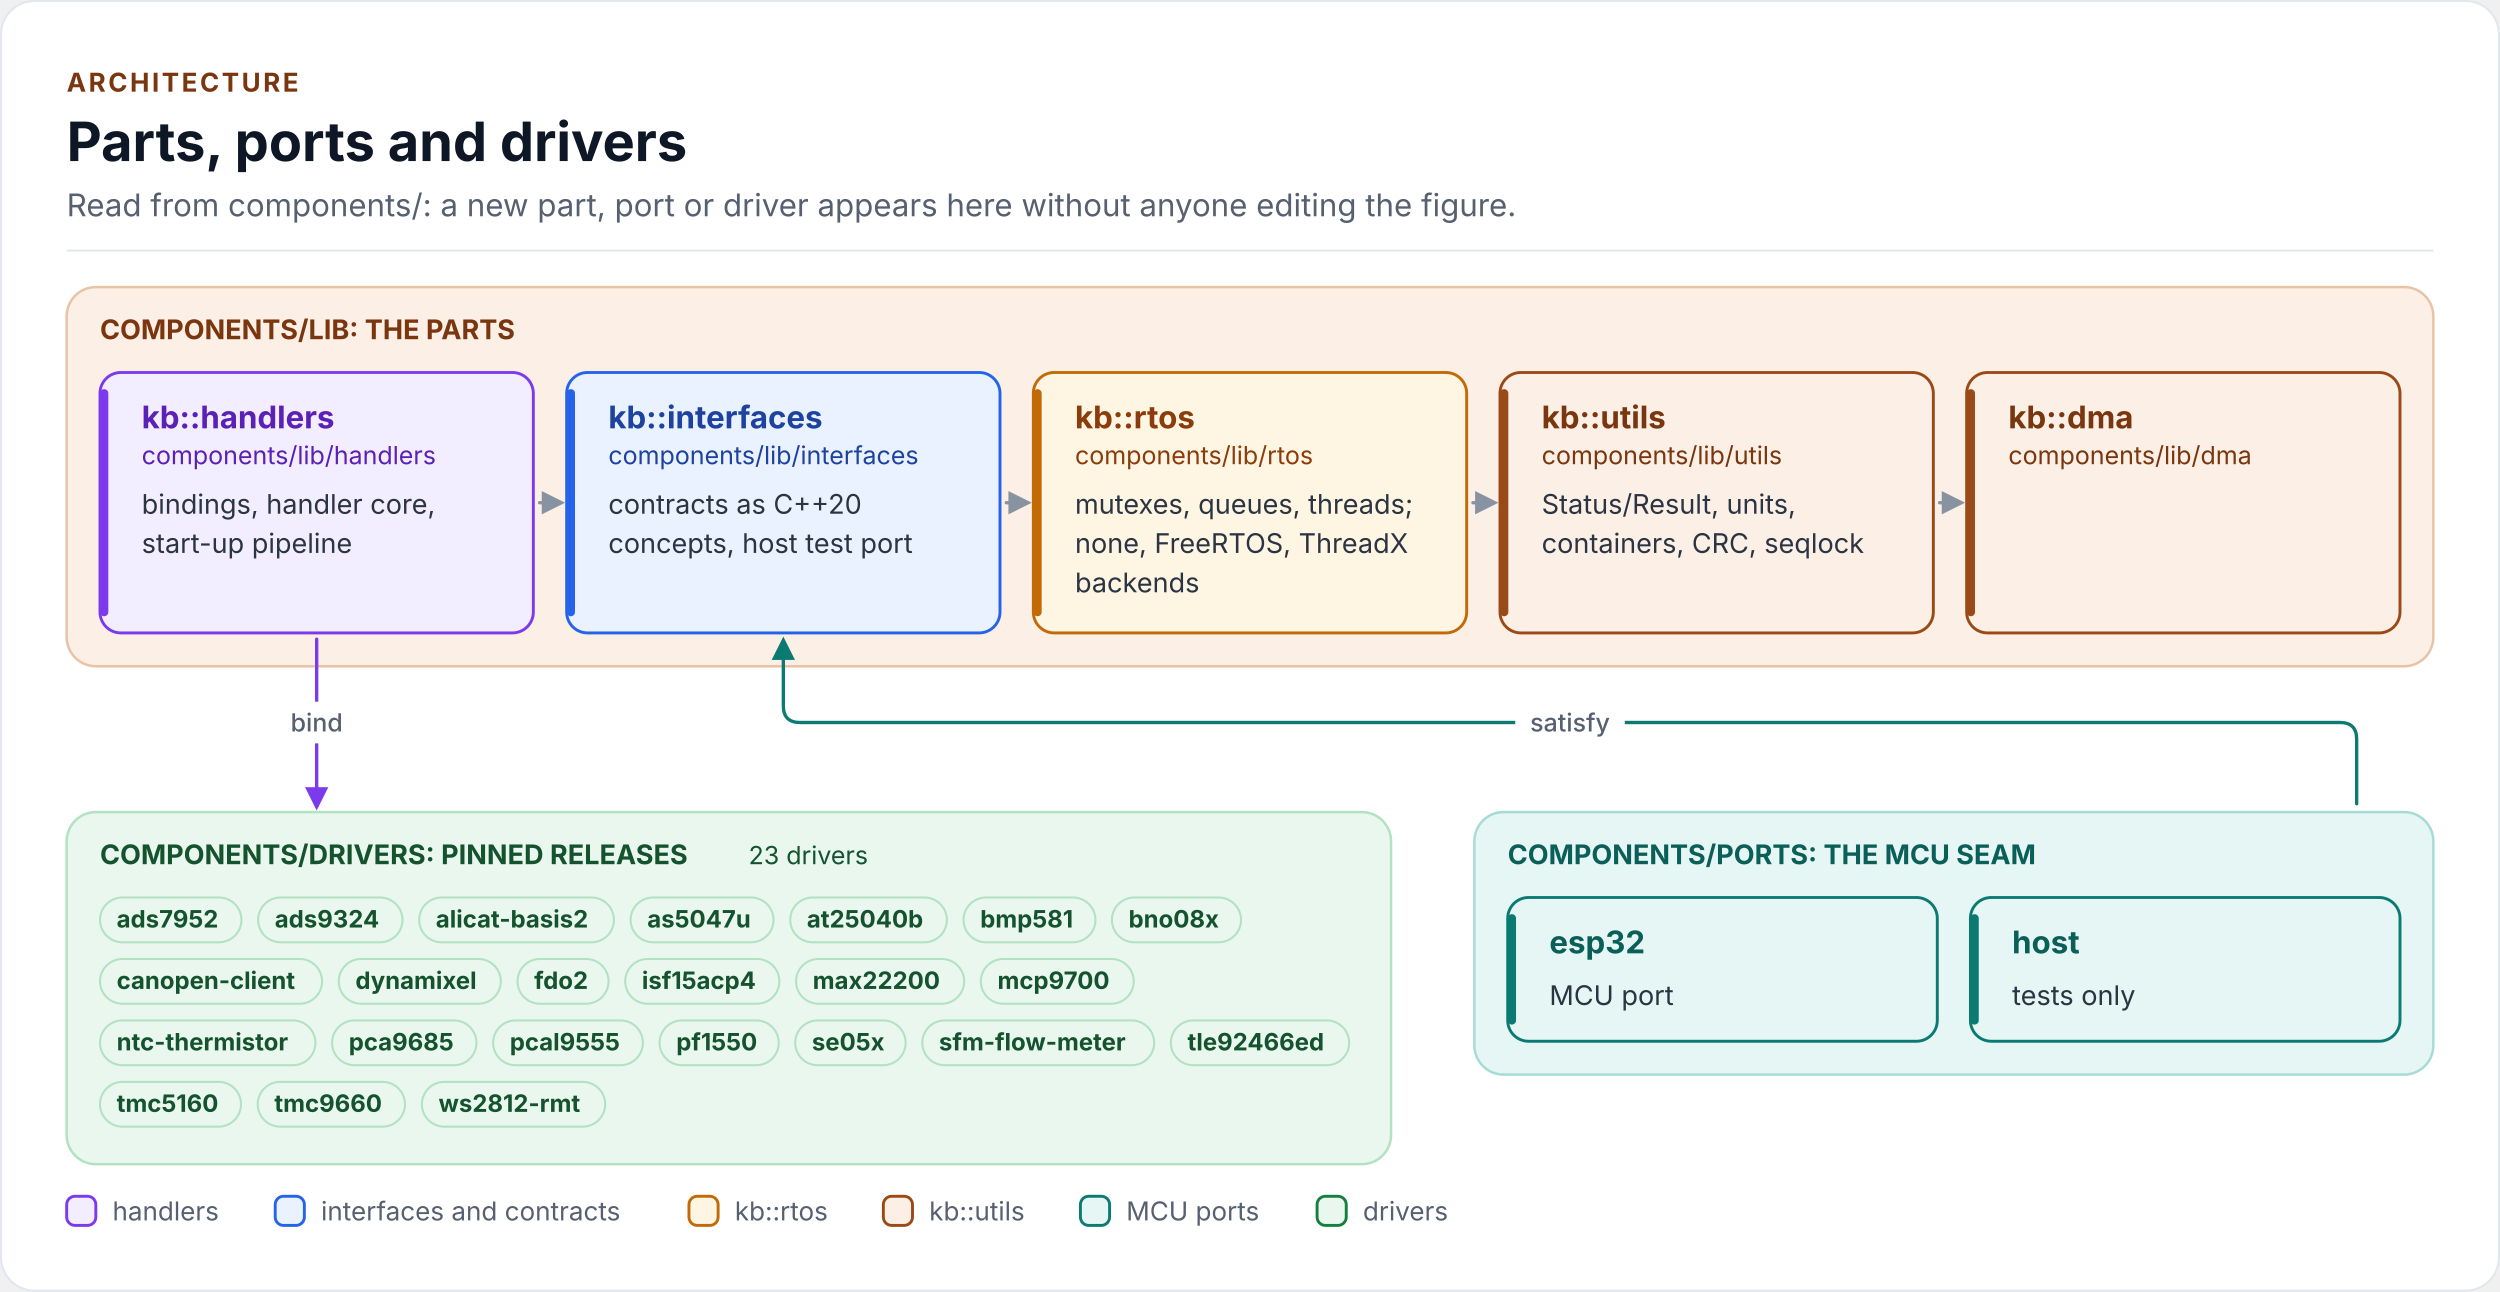
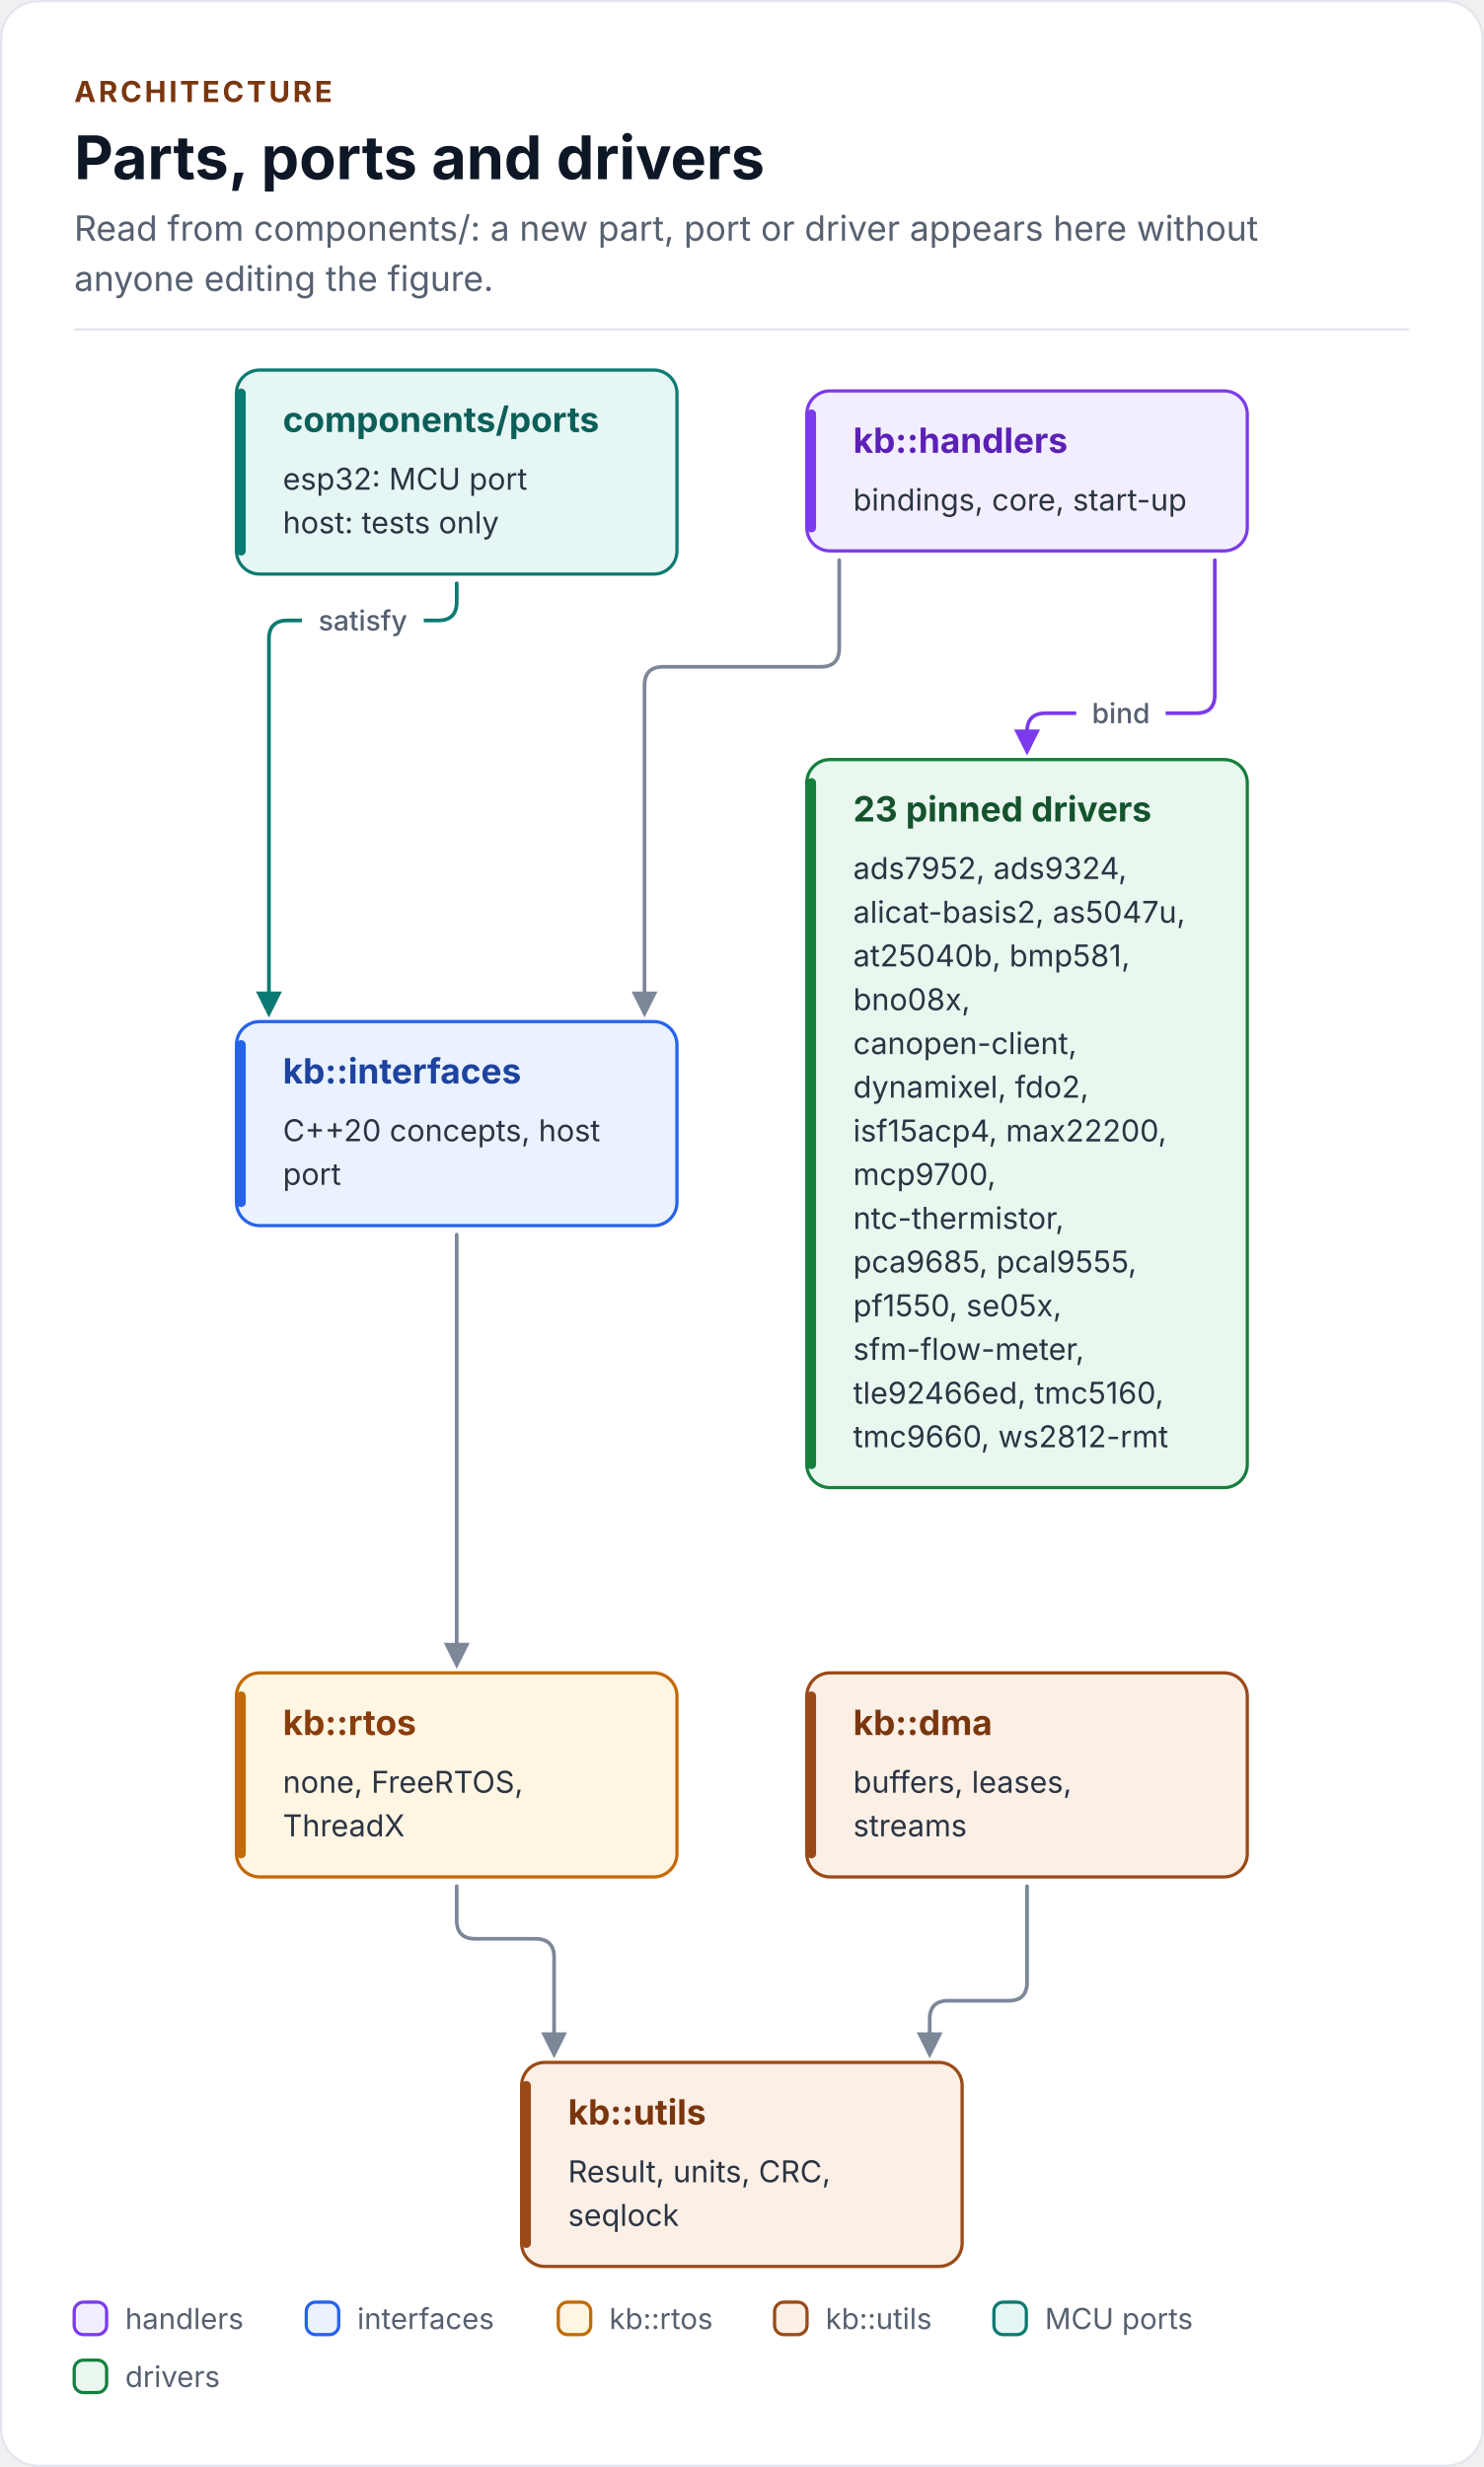
- <svg xmlns="http://www.w3.org/2000/svg" width="1200" height="620" viewBox="0 0 1200 620" role="img" aria-labelledby="components-map-title components-map-desc" font-family="Inter, 'Segoe UI', Roboto, 'Helvetica Neue', Arial, sans-serif">
+ <svg xmlns="http://www.w3.org/2000/svg" width="640" height="1064" viewBox="0 0 640 1064" role="img" aria-labelledby="components-map-title components-map-desc" font-family="Inter, 'Segoe UI', Roboto, 'Helvetica Neue', Arial, sans-serif">
  <defs>
-     <marker id="fk-arrow-rail" viewBox="0 0 10 10" refX="8" refY="5" markerWidth="7" markerHeight="7" orient="auto-start-reverse">
-       <path d="M0 0L10 5L0 10z" fill="#8893A2" />
+     <marker id="components-map-arrow-rail" viewBox="0 0 10 10" refX="8" refY="5" markerWidth="7" markerHeight="7" orient="auto-start-reverse">
+       <path d="M0 0L10 5L0 10z" fill="#7C8798" />
    </marker>
-     <marker id="fk-arrow-teal-strong" viewBox="0 0 10 10" refX="8" refY="5" markerWidth="7" markerHeight="7" orient="auto-start-reverse">
+     <marker id="components-map-arrow-teal-strong" viewBox="0 0 10 10" refX="8" refY="5" markerWidth="7" markerHeight="7" orient="auto-start-reverse">
      <path d="M0 0L10 5L0 10z" fill="#0B7A72" />
    </marker>
-     <marker id="fk-arrow-violet-strong" viewBox="0 0 10 10" refX="8" refY="5" markerWidth="7" markerHeight="7" orient="auto-start-reverse">
+     <marker id="components-map-arrow-violet-strong" viewBox="0 0 10 10" refX="8" refY="5" markerWidth="7" markerHeight="7" orient="auto-start-reverse">
      <path d="M0 0L10 5L0 10z" fill="#7C3AED" />
    </marker>
  </defs>
-   <rect x="0.5" y="0.5" width="1199" height="619" rx="16" fill="#FFFFFF" stroke="#E2E7EE" />
+   <rect x="0.5" y="0.5" width="639" height="1063" rx="16" fill="#FFFFFF" stroke="#E2E7EE" />
  <text x="32" y="44" font-size="12.5" font-weight="700" letter-spacing="1.2" fill="#7A360E">ARCHITECTURE</text>
  <text x="32" y="77.3" font-size="26" font-weight="700" fill="#0E1726">Parts, ports and drivers</text>
-   <text x="32" y="103.8" font-size="15" fill="#566070">Read from components/: a new part, port or driver appears here without anyone editing the figure.</text>
-   <rect x="32" y="119.8" width="1136" height="1" fill="#E2E7EE" />
-   <rect x="32" y="137.8" width="1136" height="182" rx="14" fill="#FBEFE6" stroke="#E9C3A6" stroke-width="1.2" />
-   <rect x="32" y="389.8" width="635.7" height="169" rx="14" fill="#EAF7EF" stroke="#B2E2C2" stroke-width="1.2" />
-   <rect x="707.7" y="389.8" width="460.3" height="126" rx="14" fill="#E6F6F4" stroke="#A6DCD5" stroke-width="1.2" />
-   <path d="M259 241.3 L269 241.3" fill="none" stroke="#8893A2" stroke-width="1.6" stroke-linecap="round" stroke-linejoin="round" marker-end="url(#fk-arrow-rail)" />
-   <path d="M483 241.3 L493 241.3" fill="none" stroke="#8893A2" stroke-width="1.6" stroke-linecap="round" stroke-linejoin="round" marker-end="url(#fk-arrow-rail)" />
-   <path d="M707 241.3 L717 241.3" fill="none" stroke="#8893A2" stroke-width="1.6" stroke-linecap="round" stroke-linejoin="round" marker-end="url(#fk-arrow-rail)" />
-   <path d="M931 241.3 L941 241.3" fill="none" stroke="#8893A2" stroke-width="1.6" stroke-linecap="round" stroke-linejoin="round" marker-end="url(#fk-arrow-rail)" />
-   <path d="M1131.2 385.8 L1131.2 354.8 Q1131.2 346.8 1123.2 346.8 L384 346.8 Q376 346.8 376 338.8 L376 307.8" fill="none" stroke="#0B7A72" stroke-width="1.6" stroke-linecap="round" stroke-linejoin="round" marker-end="url(#fk-arrow-teal-strong)" />
-   <path d="M152 306.8 L152 386.8" fill="none" stroke="#7C3AED" stroke-width="1.6" stroke-linecap="round" stroke-linejoin="round" marker-end="url(#fk-arrow-violet-strong)" />
-   <rect x="48" y="178.8" width="208" height="125" rx="10" fill="#F3EEFF" stroke="#7C3AED" stroke-width="1.4" />
-   <rect x="48" y="186.8" width="4" height="109" rx="2" fill="#7C3AED" />
-   <rect x="272" y="178.8" width="208" height="125" rx="10" fill="#EAF2FF" stroke="#2563EB" stroke-width="1.4" />
-   <rect x="272" y="186.8" width="4" height="109" rx="2" fill="#2563EB" />
-   <rect x="496" y="178.8" width="208" height="125" rx="10" fill="#FFF5E3" stroke="#C26A05" stroke-width="1.4" />
-   <rect x="496" y="186.8" width="4" height="109" rx="2" fill="#C26A05" />
-   <rect x="720" y="178.8" width="208" height="125" rx="10" fill="#FBEFE6" stroke="#9A4A17" stroke-width="1.4" />
-   <rect x="720" y="186.8" width="4" height="109" rx="2" fill="#9A4A17" />
-   <rect x="944" y="178.8" width="208" height="125" rx="10" fill="#FBEFE6" stroke="#9A4A17" stroke-width="1.4" />
-   <rect x="944" y="186.8" width="4" height="109" rx="2" fill="#9A4A17" />
-   <rect x="723.7" y="430.8" width="206.2" height="69" rx="10" fill="#E6F6F4" stroke="#0B7A72" stroke-width="1.4" />
-   <rect x="723.7" y="438.8" width="4" height="53" rx="2" fill="#0B7A72" />
-   <rect x="945.8" y="430.8" width="206.2" height="69" rx="10" fill="#E6F6F4" stroke="#0B7A72" stroke-width="1.4" />
-   <rect x="945.8" y="438.8" width="4" height="53" rx="2" fill="#0B7A72" />
-   <text x="48" y="162.8" font-size="13" font-weight="700" fill="#7A360E">COMPONENTS/LIB: THE PARTS</text>
-   <text x="68" y="205.6" font-size="15" font-weight="700" fill="#5B21B6">kb::handlers</text>
-   <text x="68" y="222.8" font-size="12" fill="#5B21B6">components/lib/handlers</text>
-   <text x="68" y="246.6" font-size="13" fill="#2B3442">bindings, handler core,</text>
-   <text x="68" y="265.4" font-size="13" fill="#2B3442">start-up pipeline</text>
-   <text x="292" y="205.6" font-size="15" font-weight="700" fill="#1E429F">kb::interfaces</text>
-   <text x="292" y="222.8" font-size="12" fill="#1E429F">components/lib/interfaces</text>
-   <text x="292" y="246.6" font-size="13" fill="#2B3442">contracts as C++20</text>
-   <text x="292" y="265.4" font-size="13" fill="#2B3442">concepts, host test port</text>
-   <text x="516" y="205.6" font-size="15" font-weight="700" fill="#8A3C0B">kb::rtos</text>
-   <text x="516" y="222.8" font-size="12" fill="#8A3C0B">components/lib/rtos</text>
-   <text x="516" y="246.6" font-size="13" fill="#2B3442">mutexes, queues, threads;</text>
-   <text x="516" y="265.4" font-size="13" fill="#2B3442">none, FreeRTOS, ThreadX</text>
-   <text x="516" y="284.3" font-size="13" fill="#2B3442">backends</text>
-   <text x="740" y="205.6" font-size="15" font-weight="700" fill="#7A360E">kb::utils</text>
-   <text x="740" y="222.8" font-size="12" fill="#7A360E">components/lib/utils</text>
-   <text x="740" y="246.6" font-size="13" fill="#2B3442">Status/Result, units,</text>
-   <text x="740" y="265.4" font-size="13" fill="#2B3442">containers, CRC, seqlock</text>
-   <text x="964" y="205.6" font-size="15" font-weight="700" fill="#7A360E">kb::dma</text>
-   <text x="964" y="222.8" font-size="12" fill="#7A360E">components/lib/dma</text>
-   <text x="964" y="246.6" font-size="13" fill="#2B3442" />
-   <rect x="48" y="430.8" width="67.9" height="21.5" rx="10.8" fill="#EAF7EF" stroke="#B2E2C2" stroke-width="1" />
-   <text x="56" y="445.2" font-size="11.5" font-weight="700" fill="#14532D">ads7952</text>
-   <rect x="123.9" y="430.8" width="69.3" height="21.5" rx="10.8" fill="#EAF7EF" stroke="#B2E2C2" stroke-width="1" />
-   <text x="131.9" y="445.2" font-size="11.5" font-weight="700" fill="#14532D">ads9324</text>
-   <rect x="201.2" y="430.8" width="93.5" height="21.5" rx="10.8" fill="#EAF7EF" stroke="#B2E2C2" stroke-width="1" />
-   <text x="209.2" y="445.2" font-size="11.5" font-weight="700" fill="#14532D">alicat-basis2</text>
-   <rect x="302.7" y="430.8" width="68.6" height="21.5" rx="10.8" fill="#EAF7EF" stroke="#B2E2C2" stroke-width="1" />
-   <text x="310.7" y="445.2" font-size="11.5" font-weight="700" fill="#14532D">as5047u</text>
-   <rect x="379.3" y="430.8" width="75.2" height="21.5" rx="10.8" fill="#EAF7EF" stroke="#B2E2C2" stroke-width="1" />
-   <text x="387.3" y="445.2" font-size="11.5" font-weight="700" fill="#14532D">at25040b</text>
-   <rect x="462.5" y="430.8" width="63.3" height="21.5" rx="10.8" fill="#EAF7EF" stroke="#B2E2C2" stroke-width="1" />
-   <text x="470.5" y="445.2" font-size="11.5" font-weight="700" fill="#14532D">bmp581</text>
-   <rect x="533.7" y="430.8" width="62" height="21.5" rx="10.8" fill="#EAF7EF" stroke="#B2E2C2" stroke-width="1" />
-   <text x="541.7" y="445.2" font-size="11.5" font-weight="700" fill="#14532D">bno08x</text>
-   <rect x="48" y="460.3" width="106.6" height="21.5" rx="10.8" fill="#EAF7EF" stroke="#B2E2C2" stroke-width="1" />
-   <text x="56" y="474.7" font-size="11.5" font-weight="700" fill="#14532D">canopen-client</text>
-   <rect x="162.6" y="460.3" width="77.8" height="21.5" rx="10.8" fill="#EAF7EF" stroke="#B2E2C2" stroke-width="1" />
-   <text x="170.6" y="474.7" font-size="11.5" font-weight="700" fill="#14532D">dynamixel</text>
-   <rect x="248.4" y="460.3" width="43.7" height="21.5" rx="10.8" fill="#EAF7EF" stroke="#B2E2C2" stroke-width="1" />
-   <text x="256.4" y="474.7" font-size="11.5" font-weight="700" fill="#14532D">fdo2</text>
-   <rect x="300.1" y="460.3" width="74" height="21.5" rx="10.8" fill="#EAF7EF" stroke="#B2E2C2" stroke-width="1" />
-   <text x="308.1" y="474.7" font-size="11.5" font-weight="700" fill="#14532D">isf15acp4</text>
-   <rect x="382.1" y="460.3" width="80.7" height="21.5" rx="10.8" fill="#EAF7EF" stroke="#B2E2C2" stroke-width="1" />
-   <text x="390.1" y="474.7" font-size="11.5" font-weight="700" fill="#14532D">max22200</text>
-   <rect x="470.8" y="460.3" width="73.4" height="21.5" rx="10.8" fill="#EAF7EF" stroke="#B2E2C2" stroke-width="1" />
-   <text x="478.8" y="474.7" font-size="11.5" font-weight="700" fill="#14532D">mcp9700</text>
-   <rect x="48" y="489.8" width="103.4" height="21.5" rx="10.8" fill="#EAF7EF" stroke="#B2E2C2" stroke-width="1" />
-   <text x="56" y="504.2" font-size="11.5" font-weight="700" fill="#14532D">ntc-thermistor</text>
-   <rect x="159.4" y="489.8" width="69.3" height="21.5" rx="10.8" fill="#EAF7EF" stroke="#B2E2C2" stroke-width="1" />
-   <text x="167.4" y="504.2" font-size="11.5" font-weight="700" fill="#14532D">pca9685</text>
-   <rect x="236.7" y="489.8" width="71.9" height="21.5" rx="10.8" fill="#EAF7EF" stroke="#B2E2C2" stroke-width="1" />
-   <text x="244.7" y="504.2" font-size="11.5" font-weight="700" fill="#14532D">pcal9555</text>
-   <rect x="316.6" y="489.8" width="57.2" height="21.5" rx="10.8" fill="#EAF7EF" stroke="#B2E2C2" stroke-width="1" />
-   <text x="324.6" y="504.2" font-size="11.5" font-weight="700" fill="#14532D">pf1550</text>
-   <rect x="381.7" y="489.8" width="53" height="21.5" rx="10.8" fill="#EAF7EF" stroke="#B2E2C2" stroke-width="1" />
-   <text x="389.7" y="504.2" font-size="11.5" font-weight="700" fill="#14532D">se05x</text>
-   <rect x="442.7" y="489.8" width="111.3" height="21.5" rx="10.8" fill="#EAF7EF" stroke="#B2E2C2" stroke-width="1" />
-   <text x="450.7" y="504.2" font-size="11.5" font-weight="700" fill="#14532D">sfm-flow-meter</text>
-   <rect x="562" y="489.8" width="85.6" height="21.5" rx="10.8" fill="#EAF7EF" stroke="#B2E2C2" stroke-width="1" />
-   <text x="570" y="504.2" font-size="11.5" font-weight="700" fill="#14532D">tle92466ed</text>
-   <rect x="48" y="519.3" width="67.7" height="21.5" rx="10.8" fill="#EAF7EF" stroke="#B2E2C2" stroke-width="1" />
-   <text x="56" y="533.7" font-size="11.5" font-weight="700" fill="#14532D">tmc5160</text>
-   <rect x="123.7" y="519.3" width="70.7" height="21.5" rx="10.8" fill="#EAF7EF" stroke="#B2E2C2" stroke-width="1" />
-   <text x="131.7" y="533.7" font-size="11.5" font-weight="700" fill="#14532D">tmc9660</text>
-   <rect x="202.5" y="519.3" width="88" height="21.5" rx="10.8" fill="#EAF7EF" stroke="#B2E2C2" stroke-width="1" />
-   <text x="210.5" y="533.7" font-size="11.5" font-weight="700" fill="#14532D">ws2812-rmt</text>
-   <text x="48" y="414.8" font-size="13" font-weight="700" fill="#14532D">COMPONENTS/DRIVERS: PINNED RELEASES</text>
-   <text x="359.3" y="414.8" font-size="12" fill="#14532D">23 drivers</text>
-   <text x="723.7" y="414.8" font-size="13" font-weight="700" fill="#0B5F59">COMPONENTS/PORTS: THE MCU SEAM</text>
-   <text x="743.7" y="457.6" font-size="15" font-weight="700" fill="#0B5F59">esp32</text>
-   <text x="743.7" y="482.4" font-size="13" fill="#2B3442">MCU port</text>
-   <text x="965.8" y="457.6" font-size="15" font-weight="700" fill="#0B5F59">host</text>
-   <text x="965.8" y="482.4" font-size="13" fill="#2B3442">tests only</text>
-   <rect x="727.3" y="336.8" width="52.6" height="20" rx="10" fill="#FFFFFF" />
-   <text x="753.6" y="351.1" font-size="12" font-weight="500" text-anchor="middle" fill="#566070">satisfy</text>
-   <rect x="132.7" y="336.8" width="38.6" height="20" rx="10" fill="#FFFFFF" />
-   <text x="152" y="351.1" font-size="12" font-weight="500" text-anchor="middle" fill="#566070">bind</text>
-   <rect x="32" y="574.2" width="14" height="14" rx="4" fill="#F3EEFF" stroke="#7C3AED" stroke-width="1.4" />
-   <text x="54" y="585.8" font-size="12.5" fill="#566070">handlers</text>
-   <rect x="132.1" y="574.2" width="14" height="14" rx="4" fill="#EAF2FF" stroke="#2563EB" stroke-width="1.4" />
-   <text x="154.1" y="585.8" font-size="12.5" fill="#566070">interfaces and contracts</text>
-   <rect x="330.7" y="574.2" width="14" height="14" rx="4" fill="#FFF5E3" stroke="#C26A05" stroke-width="1.4" />
-   <text x="352.7" y="585.8" font-size="12.5" fill="#566070">kb::rtos</text>
-   <rect x="424" y="574.2" width="14" height="14" rx="4" fill="#FBEFE6" stroke="#9A4A17" stroke-width="1.4" />
-   <text x="446" y="585.8" font-size="12.5" fill="#566070">kb::utils</text>
-   <rect x="518.6" y="574.2" width="14" height="14" rx="4" fill="#E6F6F4" stroke="#0B7A72" stroke-width="1.4" />
-   <text x="540.6" y="585.8" font-size="12.5" fill="#566070">MCU ports</text>
-   <rect x="632.2" y="574.2" width="14" height="14" rx="4" fill="#EAF7EF" stroke="#15803D" stroke-width="1.4" />
-   <text x="654.2" y="585.8" font-size="12.5" fill="#566070">drivers</text>
+   <text x="32" y="103.8" font-size="15" fill="#566070">Read from components/: a new part, port or driver appears here without</text>
+   <text x="32" y="125.5" font-size="15" fill="#566070">anyone editing the figure.</text>
+   <rect x="32" y="141.6" width="576" height="1" fill="#E2E7EE" />
+   <path d="M362 241.6 L362 279.6 Q362 287.6 354 287.6 L286 287.6 Q278 287.6 278 295.6 L278 436.6" fill="none" stroke="#7C8798" stroke-width="1.6" stroke-linecap="round" stroke-linejoin="round" marker-end="url(#components-map-arrow-rail)" />
+   <path d="M197 532.5 L197 717.5" fill="none" stroke="#7C8798" stroke-width="1.6" stroke-linecap="round" stroke-linejoin="round" marker-end="url(#components-map-arrow-rail)" />
+   <path d="M197 813.5 L197 828.2 Q197 836.2 205 836.2 L231 836.2 Q239 836.2 239 844.2 L239 885.5" fill="none" stroke="#7C8798" stroke-width="1.6" stroke-linecap="round" stroke-linejoin="round" marker-end="url(#components-map-arrow-rail)" />
+   <path d="M443 813.5 L443 854.9 Q443 862.9 435 862.9 L409 862.9 Q401 862.9 401 870.9 L401 885.5" fill="none" stroke="#7C8798" stroke-width="1.6" stroke-linecap="round" stroke-linejoin="round" marker-end="url(#components-map-arrow-rail)" />
+   <path d="M197 251.6 L197 259.6 Q197 267.6 189 267.6 L124 267.6 Q116 267.6 116 275.6 L116 436.6" fill="none" stroke="#0B7A72" stroke-width="1.6" stroke-linecap="round" stroke-linejoin="round" marker-end="url(#components-map-arrow-teal-strong)" />
+   <path d="M524 241.6 L524 299.6 Q524 307.6 516 307.6 L451 307.6 Q443 307.6 443 315.6 L443 323.6" fill="none" stroke="#7C3AED" stroke-width="1.6" stroke-linecap="round" stroke-linejoin="round" marker-end="url(#components-map-arrow-violet-strong)" />
+   <rect x="348" y="168.6" width="190" height="69" rx="10" fill="#F3EEFF" stroke="#7C3AED" stroke-width="1.4" />
+   <rect x="348" y="176.6" width="4" height="53" rx="2" fill="#7C3AED" />
+   <rect x="102" y="440.6" width="190" height="88" rx="10" fill="#EAF2FF" stroke="#2563EB" stroke-width="1.4" />
+   <rect x="102" y="448.6" width="4" height="72" rx="2" fill="#2563EB" />
+   <rect x="102" y="721.5" width="190" height="88" rx="10" fill="#FFF5E3" stroke="#C26A05" stroke-width="1.4" />
+   <rect x="102" y="729.5" width="4" height="72" rx="2" fill="#C26A05" />
+   <rect x="225" y="889.5" width="190" height="88" rx="10" fill="#FBEFE6" stroke="#9A4A17" stroke-width="1.4" />
+   <rect x="225" y="897.5" width="4" height="72" rx="2" fill="#9A4A17" />
+   <rect x="348" y="721.5" width="190" height="88" rx="10" fill="#FBEFE6" stroke="#9A4A17" stroke-width="1.4" />
+   <rect x="348" y="729.5" width="4" height="72" rx="2" fill="#9A4A17" />
+   <rect x="102" y="159.6" width="190" height="88" rx="10" fill="#E6F6F4" stroke="#0B7A72" stroke-width="1.4" />
+   <rect x="102" y="167.6" width="4" height="72" rx="2" fill="#0B7A72" />
+   <rect x="348" y="327.6" width="190" height="314" rx="10" fill="#EAF7EF" stroke="#15803D" stroke-width="1.4" />
+   <rect x="348" y="335.6" width="4" height="298" rx="2" fill="#15803D" />
+   <text x="368" y="195.3" font-size="15" font-weight="700" fill="#5B21B6">kb::handlers</text>
+   <text x="368" y="220.2" font-size="13" fill="#2B3442">bindings, core, start-up</text>
+   <text x="122" y="467.3" font-size="15" font-weight="700" fill="#1E429F">kb::interfaces</text>
+   <text x="122" y="492.2" font-size="13" fill="#2B3442">C++20 concepts, host</text>
+   <text x="122" y="511" font-size="13" fill="#2B3442">port</text>
+   <text x="122" y="748.3" font-size="15" font-weight="700" fill="#8A3C0B">kb::rtos</text>
+   <text x="122" y="773.2" font-size="13" fill="#2B3442">none, FreeRTOS,</text>
+   <text x="122" y="792" font-size="13" fill="#2B3442">ThreadX</text>
+   <text x="245" y="916.3" font-size="15" font-weight="700" fill="#7A360E">kb::utils</text>
+   <text x="245" y="941.2" font-size="13" fill="#2B3442">Result, units, CRC,</text>
+   <text x="245" y="960" font-size="13" fill="#2B3442">seqlock</text>
+   <text x="368" y="748.3" font-size="15" font-weight="700" fill="#7A360E">kb::dma</text>
+   <text x="368" y="773.2" font-size="13" fill="#2B3442">buffers, leases,</text>
+   <text x="368" y="792" font-size="13" fill="#2B3442">streams</text>
+   <text x="122" y="186.3" font-size="15" font-weight="700" fill="#0B5F59">components/ports</text>
+   <text x="122" y="211.2" font-size="13" fill="#2B3442">esp32: MCU port</text>
+   <text x="122" y="230" font-size="13" fill="#2B3442">host: tests only</text>
+   <text x="368" y="354.3" font-size="15" font-weight="700" fill="#14532D">23 pinned drivers</text>
+   <text x="368" y="379.1" font-size="13" fill="#2B3442">ads7952, ads9324,</text>
+   <text x="368" y="398" font-size="13" fill="#2B3442">alicat-basis2, as5047u,</text>
+   <text x="368" y="416.8" font-size="13" fill="#2B3442">at25040b, bmp581,</text>
+   <text x="368" y="435.7" font-size="13" fill="#2B3442">bno08x,</text>
+   <text x="368" y="454.6" font-size="13" fill="#2B3442">canopen-client,</text>
+   <text x="368" y="473.4" font-size="13" fill="#2B3442">dynamixel, fdo2,</text>
+   <text x="368" y="492.3" font-size="13" fill="#2B3442">isf15acp4, max22200,</text>
+   <text x="368" y="511.1" font-size="13" fill="#2B3442">mcp9700,</text>
+   <text x="368" y="530" font-size="13" fill="#2B3442">ntc-thermistor,</text>
+   <text x="368" y="548.8" font-size="13" fill="#2B3442">pca9685, pcal9555,</text>
+   <text x="368" y="567.7" font-size="13" fill="#2B3442">pf1550, se05x,</text>
+   <text x="368" y="586.5" font-size="13" fill="#2B3442">sfm-flow-meter,</text>
+   <text x="368" y="605.4" font-size="13" fill="#2B3442">tle92466ed, tmc5160,</text>
+   <text x="368" y="624.2" font-size="13" fill="#2B3442">tmc9660, ws2812-rmt</text>
+   <rect x="130.2" y="257.6" width="52.6" height="20" rx="10" fill="#FFFFFF" />
+   <text x="156.5" y="271.9" font-size="12" font-weight="500" text-anchor="middle" fill="#566070">satisfy</text>
+   <rect x="464.2" y="297.6" width="38.6" height="20" rx="10" fill="#FFFFFF" />
+   <text x="483.5" y="311.9" font-size="12" font-weight="500" text-anchor="middle" fill="#566070">bind</text>
+   <rect x="32" y="992.9" width="14" height="14" rx="4" fill="#F3EEFF" stroke="#7C3AED" stroke-width="1.4" />
+   <text x="54" y="1004.5" font-size="12.5" fill="#566070">handlers</text>
+   <rect x="132.1" y="992.9" width="14" height="14" rx="4" fill="#EAF2FF" stroke="#2563EB" stroke-width="1.4" />
+   <text x="154.1" y="1004.5" font-size="12.5" fill="#566070">interfaces</text>
+   <rect x="240.8" y="992.9" width="14" height="14" rx="4" fill="#FFF5E3" stroke="#C26A05" stroke-width="1.4" />
+   <text x="262.8" y="1004.5" font-size="12.5" fill="#566070">kb::rtos</text>
+   <rect x="334.1" y="992.9" width="14" height="14" rx="4" fill="#FBEFE6" stroke="#9A4A17" stroke-width="1.4" />
+   <text x="356.1" y="1004.5" font-size="12.5" fill="#566070">kb::utils</text>
+   <rect x="428.7" y="992.9" width="14" height="14" rx="4" fill="#E6F6F4" stroke="#0B7A72" stroke-width="1.4" />
+   <text x="450.7" y="1004.5" font-size="12.5" fill="#566070">MCU ports</text>
+   <rect x="32" y="1017.9" width="14" height="14" rx="4" fill="#EAF7EF" stroke="#15803D" stroke-width="1.4" />
+   <text x="54" y="1029.5" font-size="12.5" fill="#566070">drivers</text>
</svg>
